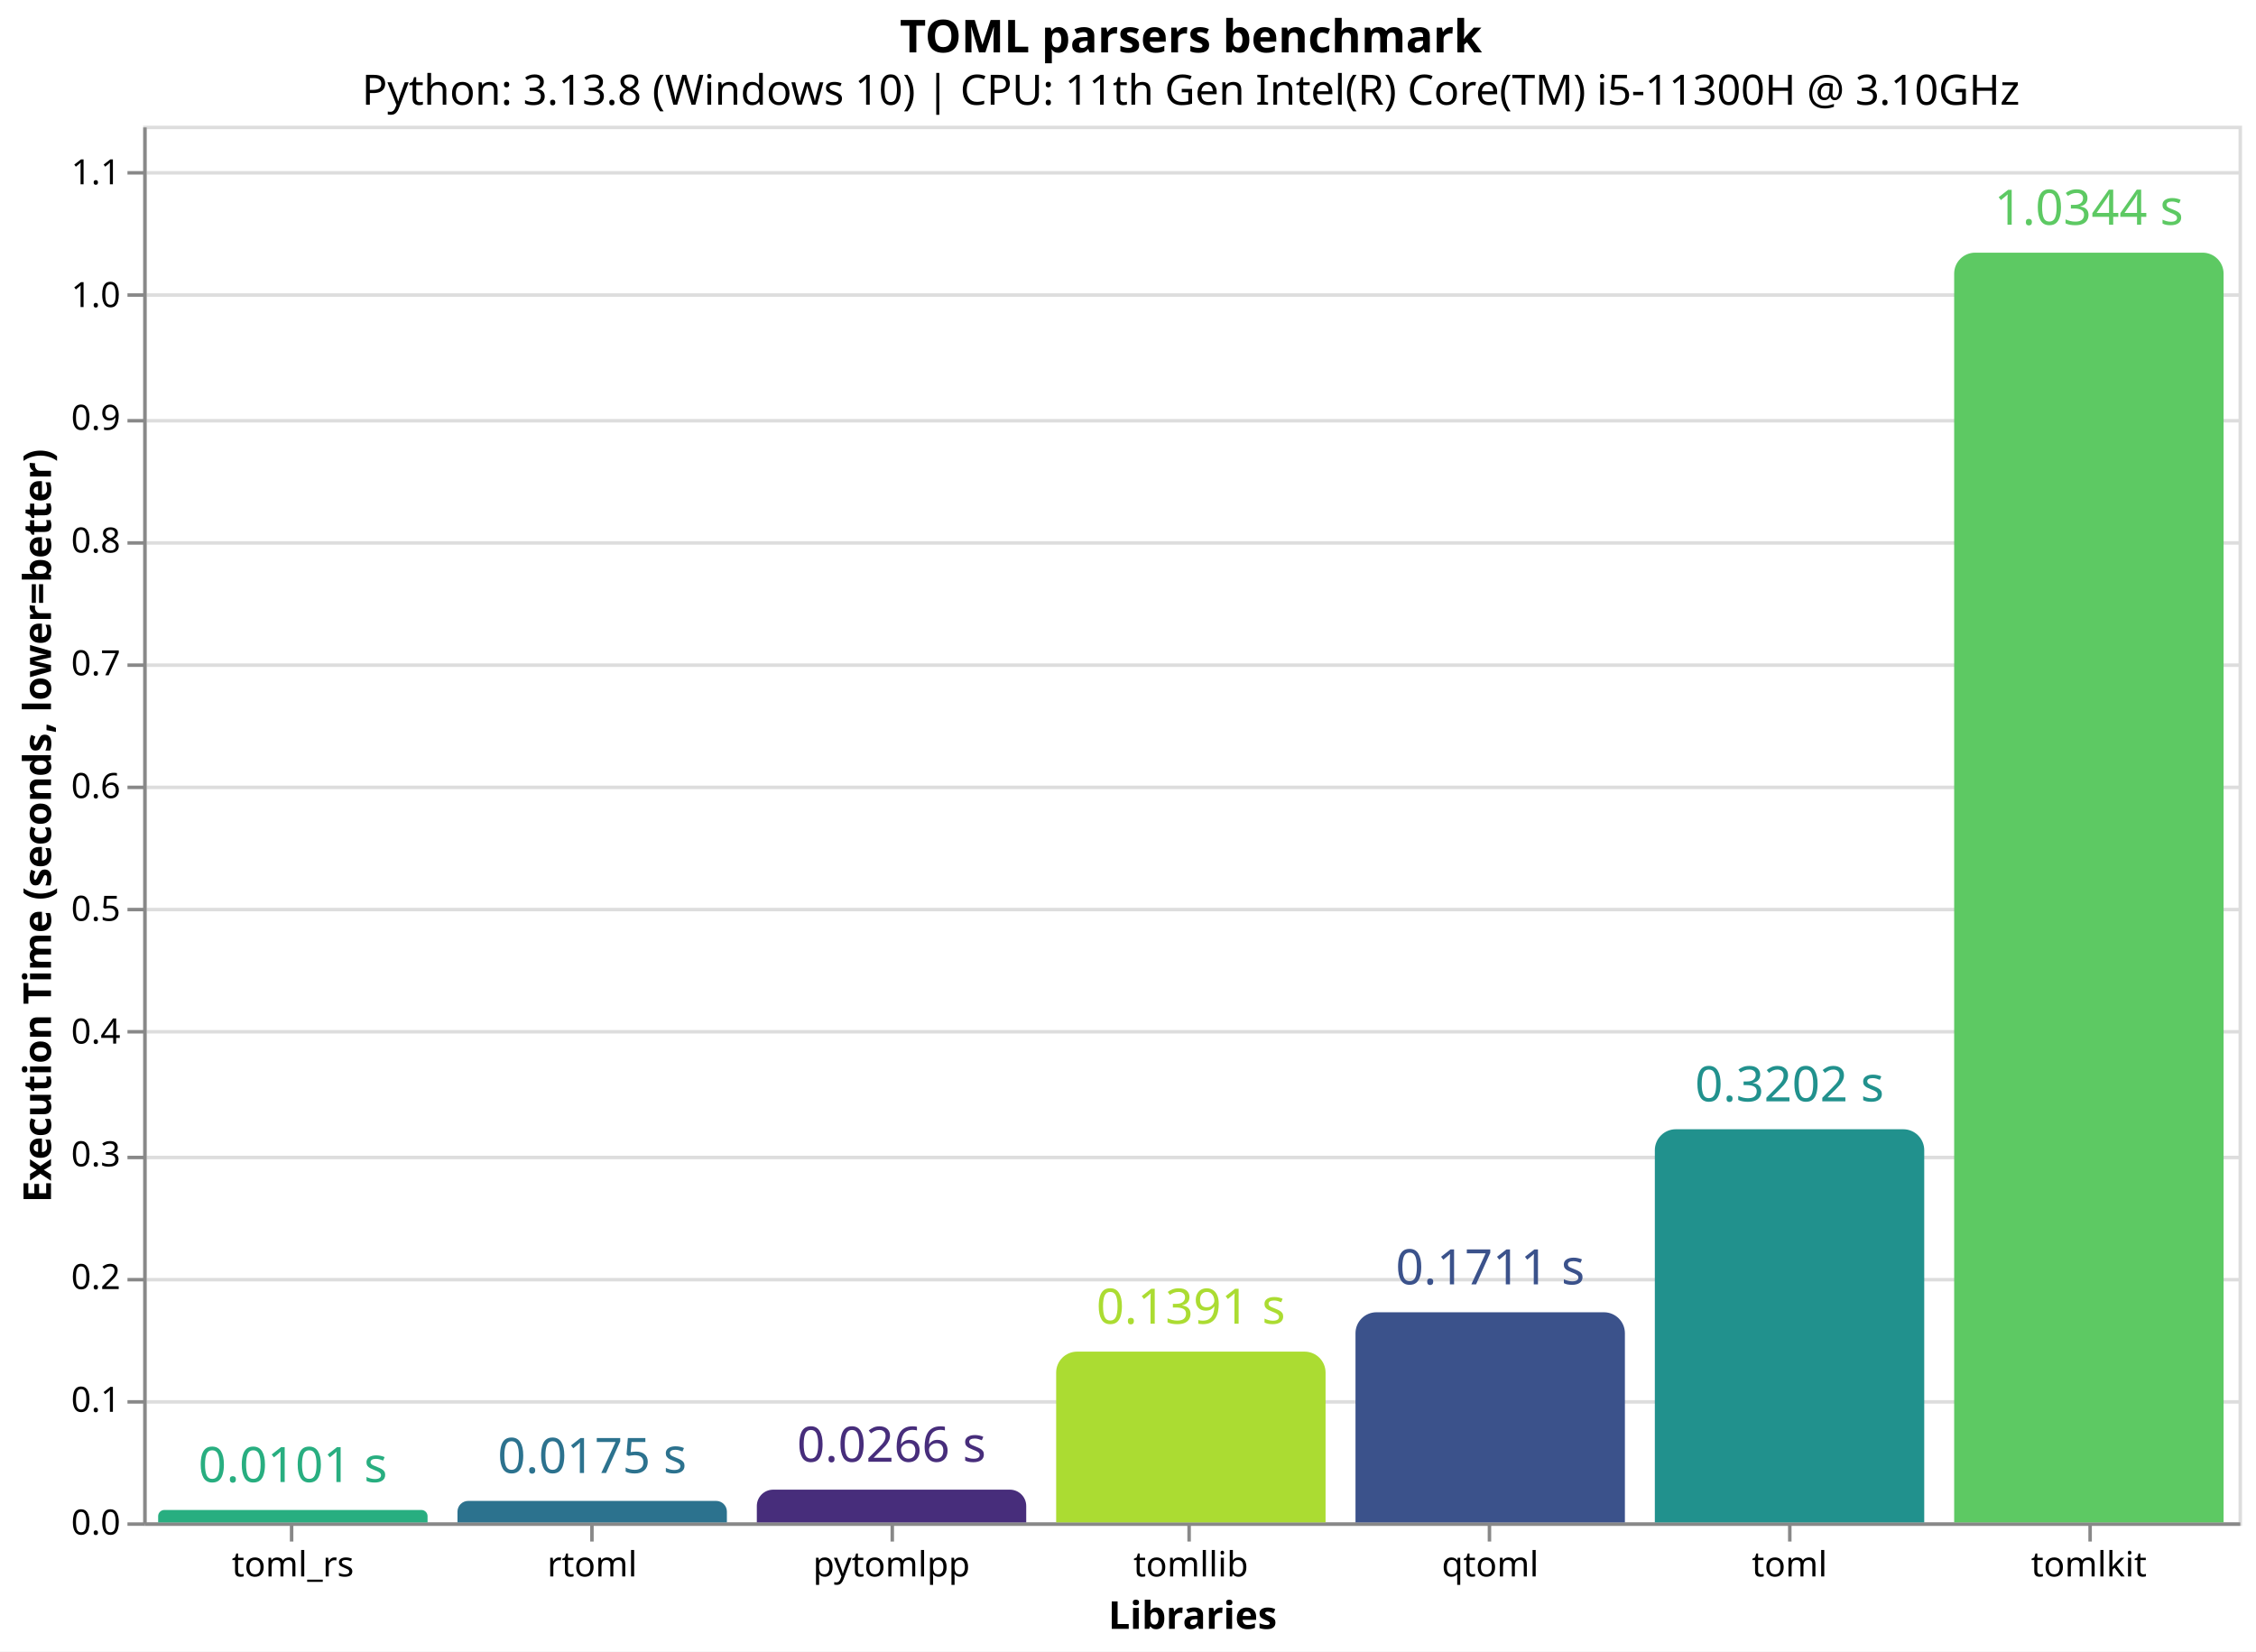
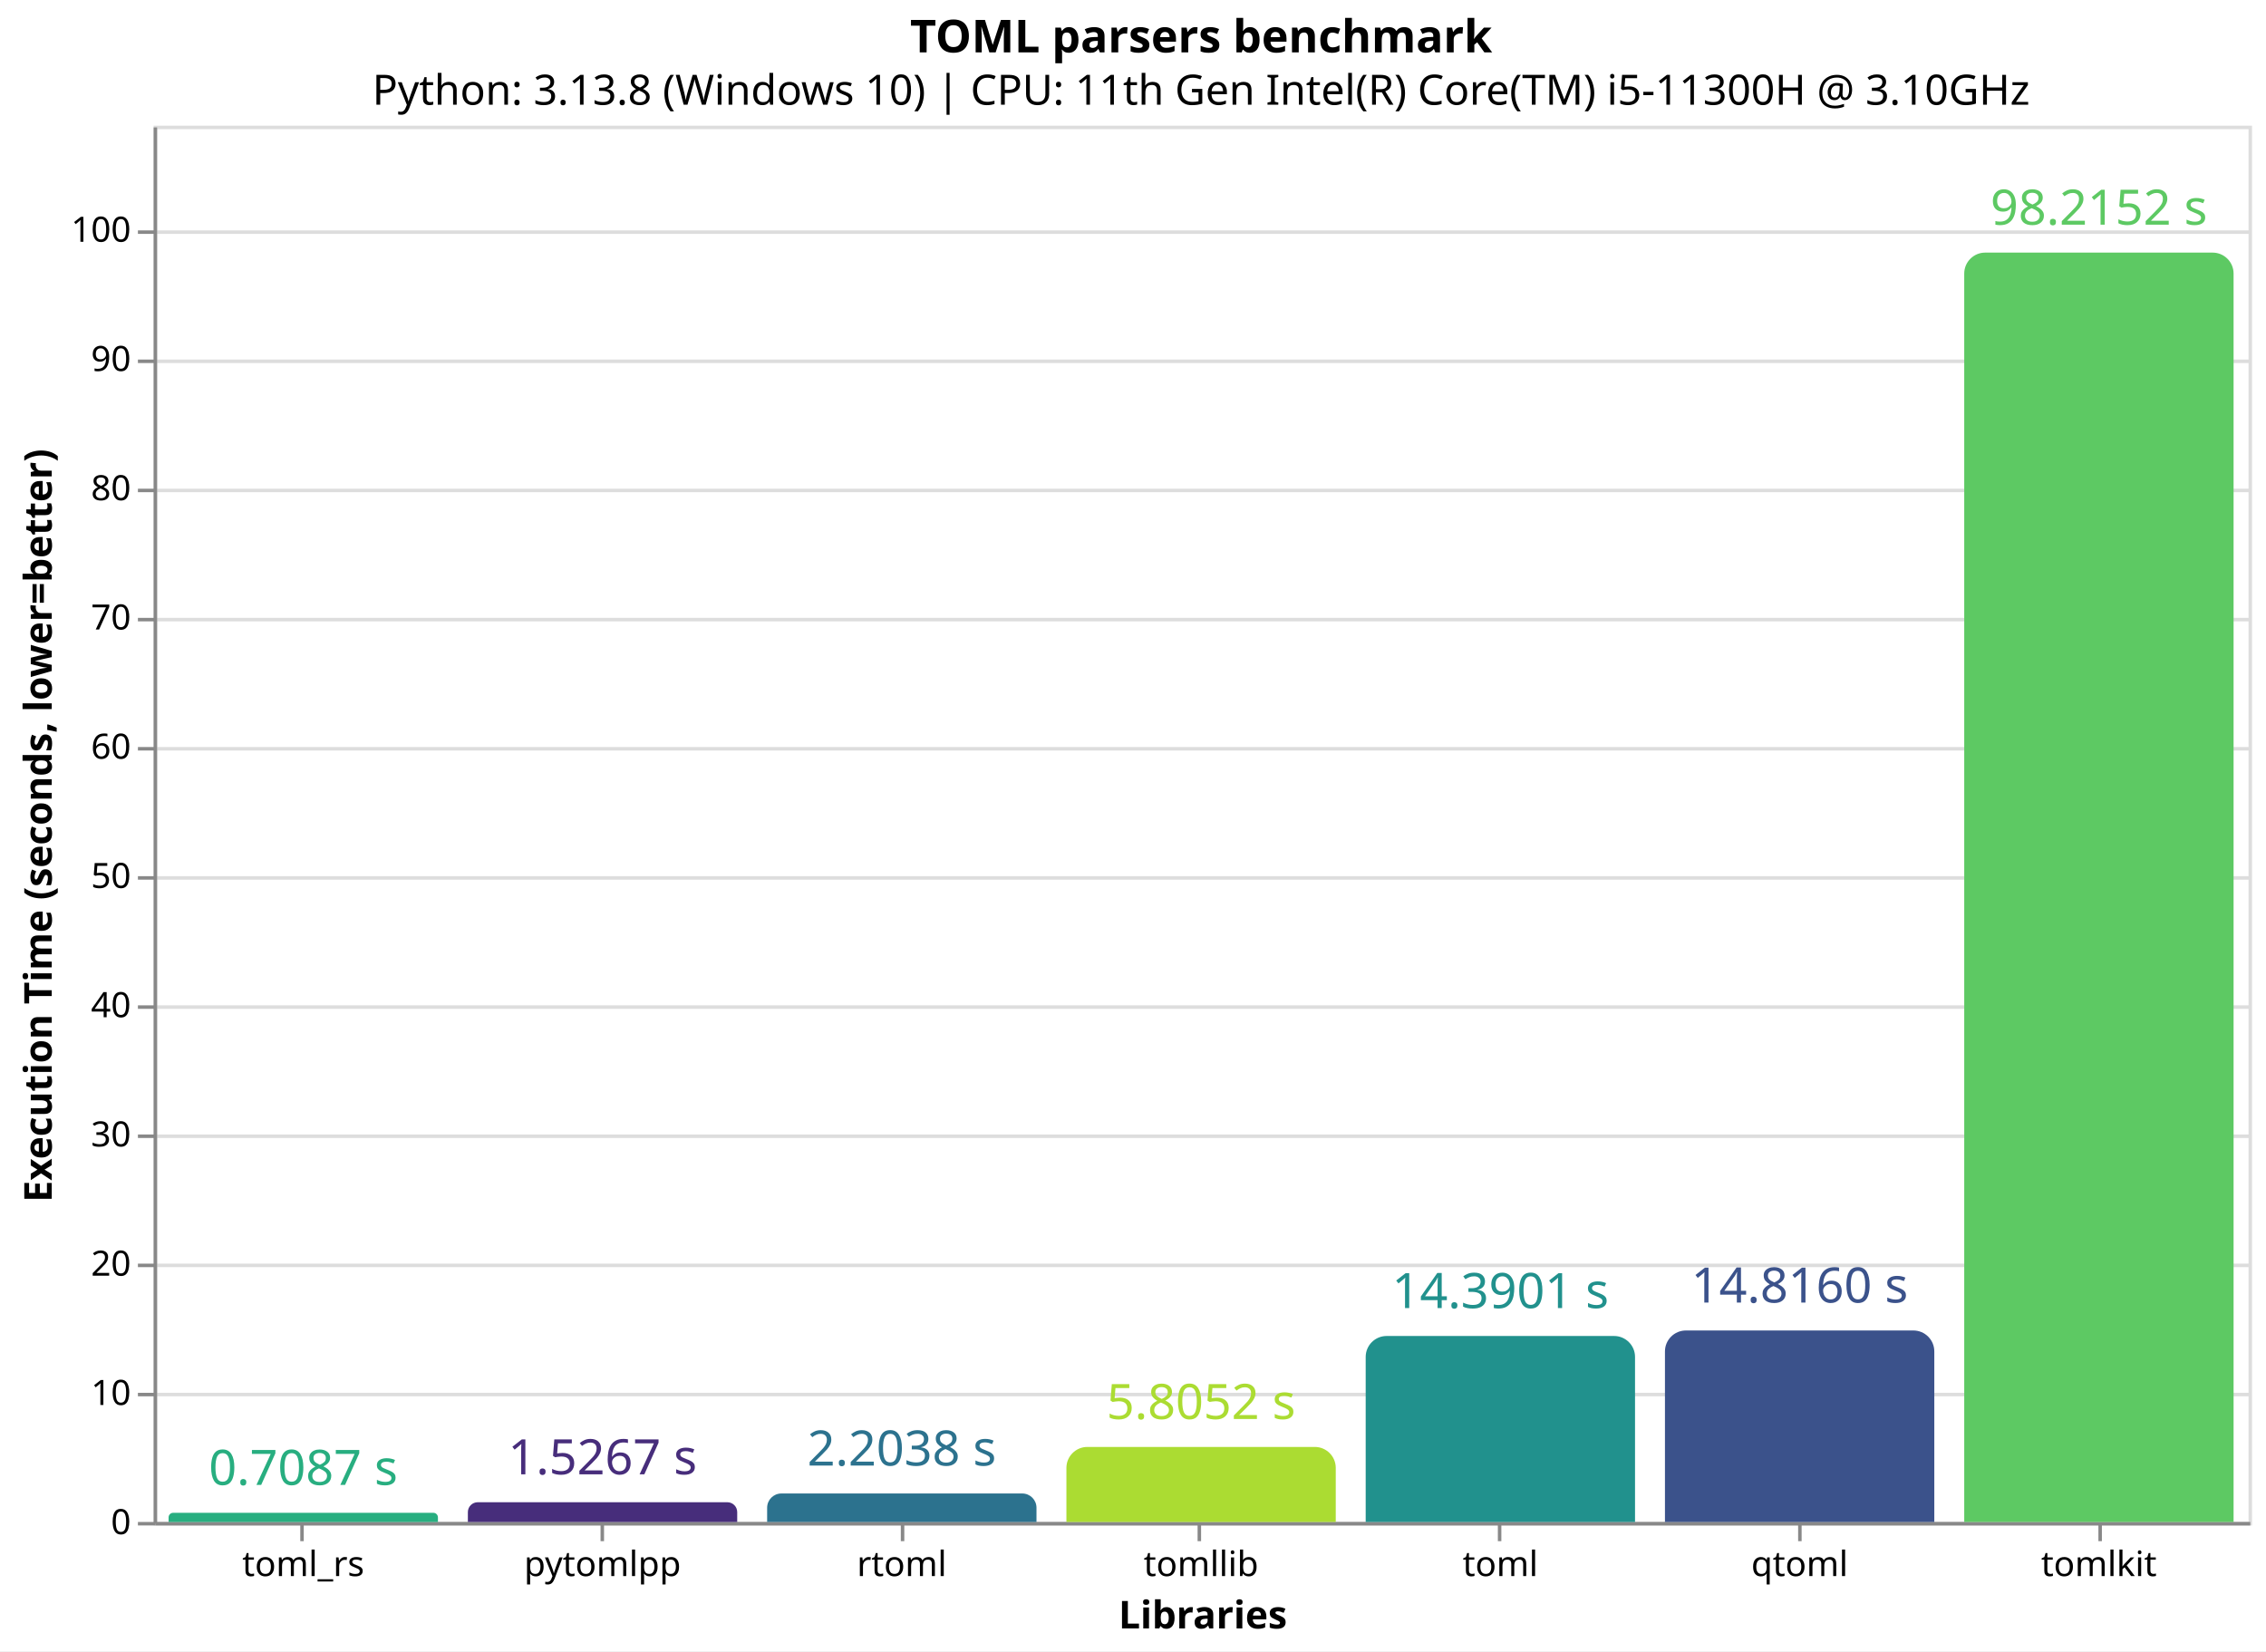
- <svg xmlns="http://www.w3.org/2000/svg" version="1.1" class="marks" width="646" height="473" viewBox="0 0 646 473">
-   <rect width="646" height="473" fill="white" />
-   <g fill="none" stroke-miterlimit="10" transform="translate(41,36)">
+ <svg xmlns="http://www.w3.org/2000/svg" version="1.1" class="marks" width="649" height="473" viewBox="0 0 649 473">
+   <rect width="649" height="473" fill="white" />
+   <g fill="none" stroke-miterlimit="10" transform="translate(44,36)">
    <g class="mark-group role-frame root" role="graphics-object" aria-roledescription="group mark container">
      <g transform="translate(0,0)">
        <path class="background" aria-hidden="true" d="M0.5,0.5h600v400h-600Z" stroke="#ddd" />
        <g>
          <g class="mark-group role-axis" aria-hidden="true">
            <g transform="translate(0.5,0.5)">
              <path class="background" aria-hidden="true" d="M0,0h0v0h0Z" pointer-events="none" />
              <g>
                <g class="mark-rule role-axis-grid" pointer-events="none">
                  <line transform="translate(0,400)" x2="600" y2="0" stroke="#ddd" stroke-width="1" opacity="1" />
-                   <line transform="translate(0,365)" x2="600" y2="0" stroke="#ddd" stroke-width="1" opacity="1" />
-                   <line transform="translate(0,330)" x2="600" y2="0" stroke="#ddd" stroke-width="1" opacity="1" />
-                   <line transform="translate(0,295)" x2="600" y2="0" stroke="#ddd" stroke-width="1" opacity="1" />
-                   <line transform="translate(0,259)" x2="600" y2="0" stroke="#ddd" stroke-width="1" opacity="1" />
-                   <line transform="translate(0,224)" x2="600" y2="0" stroke="#ddd" stroke-width="1" opacity="1" />
-                   <line transform="translate(0,189)" x2="600" y2="0" stroke="#ddd" stroke-width="1" opacity="1" />
-                   <line transform="translate(0,154)" x2="600" y2="0" stroke="#ddd" stroke-width="1" opacity="1" />
-                   <line transform="translate(0,119)" x2="600" y2="0" stroke="#ddd" stroke-width="1" opacity="1" />
-                   <line transform="translate(0,84)" x2="600" y2="0" stroke="#ddd" stroke-width="1" opacity="1" />
-                   <line transform="translate(0,48)" x2="600" y2="0" stroke="#ddd" stroke-width="1" opacity="1" />
-                   <line transform="translate(0,13)" x2="600" y2="0" stroke="#ddd" stroke-width="1" opacity="1" />
-                 </g>
-               </g>
-               <path class="foreground" aria-hidden="true" d="" pointer-events="none" display="none" />
-             </g>
-           </g>
-           <g class="mark-group role-axis" role="graphics-symbol" aria-roledescription="axis" aria-label="X-axis titled 'Libraries' for a discrete scale with 7 values: toml_rs, rtoml, pytomlpp, tomllib, qtoml, toml, tomlkit">
+                   <line transform="translate(0,363)" x2="600" y2="0" stroke="#ddd" stroke-width="1" opacity="1" />
+                   <line transform="translate(0,326)" x2="600" y2="0" stroke="#ddd" stroke-width="1" opacity="1" />
+                   <line transform="translate(0,289)" x2="600" y2="0" stroke="#ddd" stroke-width="1" opacity="1" />
+                   <line transform="translate(0,252)" x2="600" y2="0" stroke="#ddd" stroke-width="1" opacity="1" />
+                   <line transform="translate(0,215)" x2="600" y2="0" stroke="#ddd" stroke-width="1" opacity="1" />
+                   <line transform="translate(0,178)" x2="600" y2="0" stroke="#ddd" stroke-width="1" opacity="1" />
+                   <line transform="translate(0,141)" x2="600" y2="0" stroke="#ddd" stroke-width="1" opacity="1" />
+                   <line transform="translate(0,104)" x2="600" y2="0" stroke="#ddd" stroke-width="1" opacity="1" />
+                   <line transform="translate(0,67)" x2="600" y2="0" stroke="#ddd" stroke-width="1" opacity="1" />
+                   <line transform="translate(0,30)" x2="600" y2="0" stroke="#ddd" stroke-width="1" opacity="1" />
+                 </g>
+               </g>
+               <path class="foreground" aria-hidden="true" d="" pointer-events="none" display="none" />
+             </g>
+           </g>
+           <g class="mark-group role-axis" role="graphics-symbol" aria-roledescription="axis" aria-label="X-axis titled 'Libraries' for a discrete scale with 7 values: toml_rs, pytomlpp, rtoml, tomllib, toml, qtoml, tomlkit">
            <g transform="translate(0.5,400.5)">
              <path class="background" aria-hidden="true" d="M0,0h0v0h0Z" pointer-events="none" />
              <g>
                <g class="mark-rule role-axis-tick" pointer-events="none">
                  <line transform="translate(42,0)" x2="0" y2="5" stroke="#888" stroke-width="1" opacity="1" />
                  <line transform="translate(128,0)" x2="0" y2="5" stroke="#888" stroke-width="1" opacity="1" />
                  <line transform="translate(214,0)" x2="0" y2="5" stroke="#888" stroke-width="1" opacity="1" />
                  <line transform="translate(299,0)" x2="0" y2="5" stroke="#888" stroke-width="1" opacity="1" />
                  <line transform="translate(385,0)" x2="0" y2="5" stroke="#888" stroke-width="1" opacity="1" />
                  <line transform="translate(471,0)" x2="0" y2="5" stroke="#888" stroke-width="1" opacity="1" />
                  <line transform="translate(557,0)" x2="0" y2="5" stroke="#888" stroke-width="1" opacity="1" />
                </g>
                <g class="mark-text role-axis-label" pointer-events="none">
                  <text text-anchor="middle" transform="translate(42.35714,15)" font-family="sans-serif" font-size="10px" fill="#000" opacity="1">toml_rs</text>
-                   <text text-anchor="middle" transform="translate(128.0714,15)" font-family="sans-serif" font-size="10px" fill="#000" opacity="1">rtoml</text>
-                   <text text-anchor="middle" transform="translate(213.7857,15)" font-family="sans-serif" font-size="10px" fill="#000" opacity="1">pytomlpp</text>
+                   <text text-anchor="middle" transform="translate(128.0714,15)" font-family="sans-serif" font-size="10px" fill="#000" opacity="1">pytomlpp</text>
+                   <text text-anchor="middle" transform="translate(213.7857,15)" font-family="sans-serif" font-size="10px" fill="#000" opacity="1">rtoml</text>
                  <text text-anchor="middle" transform="translate(299.5,15)" font-family="sans-serif" font-size="10px" fill="#000" opacity="1">tomllib</text>
-                   <text text-anchor="middle" transform="translate(385.2143,15)" font-family="sans-serif" font-size="10px" fill="#000" opacity="1">qtoml</text>
-                   <text text-anchor="middle" transform="translate(470.9286,15)" font-family="sans-serif" font-size="10px" fill="#000" opacity="1">toml</text>
+                   <text text-anchor="middle" transform="translate(385.2143,15)" font-family="sans-serif" font-size="10px" fill="#000" opacity="1">toml</text>
+                   <text text-anchor="middle" transform="translate(470.9286,15)" font-family="sans-serif" font-size="10px" fill="#000" opacity="1">qtoml</text>
                  <text text-anchor="middle" transform="translate(556.6429,15)" font-family="sans-serif" font-size="10px" fill="#000" opacity="1">tomlkit</text>
                </g>
                <g class="mark-rule role-axis-domain" pointer-events="none">
                  <line transform="translate(0,0)" x2="600" y2="0" stroke="#888" stroke-width="1" opacity="1" />
                </g>
                <g class="mark-text role-axis-title" pointer-events="none">
                  <text text-anchor="middle" transform="translate(300,30)" font-family="sans-serif" font-size="11px" font-weight="bold" fill="#000" opacity="1">Libraries</text>
                </g>
              </g>
              <path class="foreground" aria-hidden="true" d="" pointer-events="none" display="none" />
            </g>
          </g>
-           <g class="mark-group role-axis" role="graphics-symbol" aria-roledescription="axis" aria-label="Y-axis titled 'Execution Time (seconds, lower=better)' for a linear scale with values from 0.0 to 1.1">
+           <g class="mark-group role-axis" role="graphics-symbol" aria-roledescription="axis" aria-label="Y-axis titled 'Execution Time (seconds, lower=better)' for a linear scale with values from 0 to 108">
            <g transform="translate(0.5,0.5)">
              <path class="background" aria-hidden="true" d="M0,0h0v0h0Z" pointer-events="none" />
              <g>
                <g class="mark-rule role-axis-tick" pointer-events="none">
                  <line transform="translate(0,400)" x2="-5" y2="0" stroke="#888" stroke-width="1" opacity="1" />
-                   <line transform="translate(0,365)" x2="-5" y2="0" stroke="#888" stroke-width="1" opacity="1" />
-                   <line transform="translate(0,330)" x2="-5" y2="0" stroke="#888" stroke-width="1" opacity="1" />
-                   <line transform="translate(0,295)" x2="-5" y2="0" stroke="#888" stroke-width="1" opacity="1" />
-                   <line transform="translate(0,259)" x2="-5" y2="0" stroke="#888" stroke-width="1" opacity="1" />
-                   <line transform="translate(0,224)" x2="-5" y2="0" stroke="#888" stroke-width="1" opacity="1" />
-                   <line transform="translate(0,189)" x2="-5" y2="0" stroke="#888" stroke-width="1" opacity="1" />
-                   <line transform="translate(0,154)" x2="-5" y2="0" stroke="#888" stroke-width="1" opacity="1" />
-                   <line transform="translate(0,119)" x2="-5" y2="0" stroke="#888" stroke-width="1" opacity="1" />
-                   <line transform="translate(0,84)" x2="-5" y2="0" stroke="#888" stroke-width="1" opacity="1" />
-                   <line transform="translate(0,48)" x2="-5" y2="0" stroke="#888" stroke-width="1" opacity="1" />
-                   <line transform="translate(0,13)" x2="-5" y2="0" stroke="#888" stroke-width="1" opacity="1" />
+                   <line transform="translate(0,363)" x2="-5" y2="0" stroke="#888" stroke-width="1" opacity="1" />
+                   <line transform="translate(0,326)" x2="-5" y2="0" stroke="#888" stroke-width="1" opacity="1" />
+                   <line transform="translate(0,289)" x2="-5" y2="0" stroke="#888" stroke-width="1" opacity="1" />
+                   <line transform="translate(0,252)" x2="-5" y2="0" stroke="#888" stroke-width="1" opacity="1" />
+                   <line transform="translate(0,215)" x2="-5" y2="0" stroke="#888" stroke-width="1" opacity="1" />
+                   <line transform="translate(0,178)" x2="-5" y2="0" stroke="#888" stroke-width="1" opacity="1" />
+                   <line transform="translate(0,141)" x2="-5" y2="0" stroke="#888" stroke-width="1" opacity="1" />
+                   <line transform="translate(0,104)" x2="-5" y2="0" stroke="#888" stroke-width="1" opacity="1" />
+                   <line transform="translate(0,67)" x2="-5" y2="0" stroke="#888" stroke-width="1" opacity="1" />
+                   <line transform="translate(0,30)" x2="-5" y2="0" stroke="#888" stroke-width="1" opacity="1" />
                </g>
                <g class="mark-text role-axis-label" pointer-events="none">
-                   <text text-anchor="end" transform="translate(-7,403)" font-family="sans-serif" font-size="10px" fill="#000" opacity="1">0.0</text>
-                   <text text-anchor="end" transform="translate(-7,367.8443)" font-family="sans-serif" font-size="10px" fill="#000" opacity="1">0.1</text>
-                   <text text-anchor="end" transform="translate(-7,332.6886)" font-family="sans-serif" font-size="10px" fill="#000" opacity="1">0.2</text>
-                   <text text-anchor="end" transform="translate(-7,297.5329)" font-family="sans-serif" font-size="10px" fill="#000" opacity="1">0.3</text>
-                   <text text-anchor="end" transform="translate(-7,262.3772)" font-family="sans-serif" font-size="10px" fill="#000" opacity="1">0.4</text>
-                   <text text-anchor="end" transform="translate(-7,227.2215)" font-family="sans-serif" font-size="10px" fill="#000" opacity="1">0.5</text>
-                   <text text-anchor="end" transform="translate(-7,192.0658)" font-family="sans-serif" font-size="10px" fill="#000" opacity="1">0.6</text>
-                   <text text-anchor="end" transform="translate(-7,156.9101)" font-family="sans-serif" font-size="10px" fill="#000" opacity="1">0.7</text>
-                   <text text-anchor="end" transform="translate(-7,121.7544)" font-family="sans-serif" font-size="10px" fill="#000" opacity="1">0.8</text>
-                   <text text-anchor="end" transform="translate(-7,86.59873)" font-family="sans-serif" font-size="10px" fill="#000" opacity="1">0.9</text>
-                   <text text-anchor="end" transform="translate(-7,51.44303)" font-family="sans-serif" font-size="10px" fill="#000" opacity="1">1.0</text>
-                   <text text-anchor="end" transform="translate(-7,16.28733)" font-family="sans-serif" font-size="10px" fill="#000" opacity="1">1.1</text>
+                   <text text-anchor="end" transform="translate(-7,403)" font-family="sans-serif" font-size="10px" fill="#000" opacity="1">0</text>
+                   <text text-anchor="end" transform="translate(-7,365.9755)" font-family="sans-serif" font-size="10px" fill="#000" opacity="1">10</text>
+                   <text text-anchor="end" transform="translate(-7,328.9511)" font-family="sans-serif" font-size="10px" fill="#000" opacity="1">20</text>
+                   <text text-anchor="end" transform="translate(-7,291.9266)" font-family="sans-serif" font-size="10px" fill="#000" opacity="1">30</text>
+                   <text text-anchor="end" transform="translate(-7,254.9022)" font-family="sans-serif" font-size="10px" fill="#000" opacity="1">40</text>
+                   <text text-anchor="end" transform="translate(-7,217.8777)" font-family="sans-serif" font-size="10px" fill="#000" opacity="1">50</text>
+                   <text text-anchor="end" transform="translate(-7,180.8532)" font-family="sans-serif" font-size="10px" fill="#000" opacity="1">60</text>
+                   <text text-anchor="end" transform="translate(-7,143.8288)" font-family="sans-serif" font-size="10px" fill="#000" opacity="1">70</text>
+                   <text text-anchor="end" transform="translate(-7,106.8043)" font-family="sans-serif" font-size="10px" fill="#000" opacity="1">80</text>
+                   <text text-anchor="end" transform="translate(-7,69.77985)" font-family="sans-serif" font-size="10px" fill="#000" opacity="1">90</text>
+                   <text text-anchor="end" transform="translate(-7,32.75539)" font-family="sans-serif" font-size="10px" fill="#000" opacity="1">100</text>
                </g>
                <g class="mark-rule role-axis-domain" pointer-events="none">
                  <line transform="translate(0,400)" x2="0" y2="-400" stroke="#888" stroke-width="1" opacity="1" />
                </g>
                <g class="mark-text role-axis-title" pointer-events="none">
-                   <text text-anchor="middle" transform="translate(-24.90137,200) rotate(-90) translate(0,-2)" font-family="sans-serif" font-size="11px" font-weight="bold" fill="#000" opacity="1">Execution Time (seconds, lower=better)</text>
+                   <text text-anchor="middle" transform="translate(-27.68457,200) rotate(-90) translate(0,-2)" font-family="sans-serif" font-size="11px" font-weight="bold" fill="#000" opacity="1">Execution Time (seconds, lower=better)</text>
                </g>
              </g>
              <path class="foreground" aria-hidden="true" d="" pointer-events="none" display="none" />
            </g>
          </g>
          <g class="mark-group role-scope" role="graphics-object" aria-roledescription="group mark container">
-             <g transform="translate(4.285714,396.4553)">
-               <path class="background" aria-hidden="true" d="M1.772,0L75.371,0C76.349,0,77.143,0.794,77.143,1.772L77.143,3.545C77.143,3.545,77.143,3.545,77.143,3.545L0,3.545C0,3.545,0,3.545,0,3.545L0,1.772C0,0.794,0.794,0,1.772,0Z" />
+             <g transform="translate(4.285714,397.3761)">
+               <path class="background" aria-hidden="true" d="M1.312,0L75.831,0C76.555,0,77.143,0.588,77.143,1.312L77.143,2.624C77.143,2.624,77.143,2.624,77.143,2.624L0,2.624C0,2.624,0,2.624,0,2.624L0,1.312C0,0.588,0.588,0,1.312,0Z" />
              <g clip-path="url(#clip1)">
                <g class="mark-group role-scope" role="graphics-object" aria-roledescription="group mark container">
-                   <g transform="translate(0,-396.4553)">
-                     <path class="background" aria-hidden="true" d="M0,0h77.143v0h-77.143Z" />
-                     <g>
-                       <g class="mark-rect role-mark layer_0_marks" role="graphics-object" aria-roledescription="rect mark container">
-                         <path aria-label="Libraries: toml_rs; Execution Time (seconds, lower=better): 0.0100829000003; parser: toml_rs; Execution Time (s): 0.0101" role="graphics-symbol" aria-roledescription="bar" d="M0,396.455h77.143v3.545h-77.143Z" fill="rgb(40, 174, 128)" />
-                       </g>
-                     </g>
-                     <path class="foreground" aria-hidden="true" d="" display="none" />
-                   </g>
-                 </g>
-               </g>
-               <path class="foreground" aria-hidden="true" d="" display="none" />
-             </g>
-             <g transform="translate(90,393.8589)">
-               <path class="background" aria-hidden="true" d="M3.071,0L74.072,0C75.767,0,77.143,1.376,77.143,3.071L77.143,6.141C77.143,6.141,77.143,6.141,77.143,6.141L0,6.141C0,6.141,0,6.141,0,6.141L0,3.071C0,1.376,1.376,0,3.071,0Z" />
+                   <g transform="translate(0,-397.3761)">
+                     <path class="background" aria-hidden="true" d="M0,0h77.143v0h-77.143Z" />
+                     <g>
+                       <g class="mark-rect role-mark layer_0_marks" role="graphics-object" aria-roledescription="rect mark container">
+                         <path aria-label="Libraries: toml_rs; Execution Time (seconds, lower=better): 0.7086915; parser: toml_rs; Execution Time (s): 0.7087" role="graphics-symbol" aria-roledescription="bar" d="M0,397.376h77.143v2.624h-77.143Z" fill="rgb(40, 174, 128)" />
+                       </g>
+                     </g>
+                     <path class="foreground" aria-hidden="true" d="" display="none" />
+                   </g>
+                 </g>
+               </g>
+               <path class="foreground" aria-hidden="true" d="" display="none" />
+             </g>
+             <g transform="translate(90,394.3473)">
+               <path class="background" aria-hidden="true" d="M2.826,0L74.317,0C75.876,0,77.143,1.266,77.143,2.826L77.143,5.653C77.143,5.653,77.143,5.653,77.143,5.653L0,5.653C0,5.653,0,5.653,0,5.653L0,2.826C0,1.266,1.266,0,2.826,0Z" />
              <g clip-path="url(#clip2)">
                <g class="mark-group role-scope" role="graphics-object" aria-roledescription="group mark container">
-                   <g transform="translate(0,-393.8589)">
-                     <path class="background" aria-hidden="true" d="M0,0h77.143v0h-77.143Z" />
-                     <g>
-                       <g class="mark-rect role-mark layer_0_marks" role="graphics-object" aria-roledescription="rect mark container">
-                         <path aria-label="Libraries: rtoml; Execution Time (seconds, lower=better): 0.0174682000015; parser: rtoml; Execution Time (s): 0.0175" role="graphics-symbol" aria-roledescription="bar" d="M0,393.859h77.143v6.141h-77.143Z" fill="rgb(44, 114, 142)" />
-                       </g>
-                     </g>
-                     <path class="foreground" aria-hidden="true" d="" display="none" />
-                   </g>
-                 </g>
-               </g>
-               <path class="foreground" aria-hidden="true" d="" display="none" />
-             </g>
-             <g transform="translate(175.7143,390.6377)">
-               <path class="background" aria-hidden="true" d="M4.681,0L72.462,0C75.045,0,77.143,2.098,77.143,4.681L77.143,9.362C77.143,9.362,77.143,9.362,77.143,9.362L0,9.362C0,9.362,0,9.362,0,9.362L0,4.681C0,2.098,2.098,0,4.681,0Z" />
+                   <g transform="translate(0,-394.3473)">
+                     <path class="background" aria-hidden="true" d="M0,0h77.143v0h-77.143Z" />
+                     <g>
+                       <g class="mark-rect role-mark layer_0_marks" role="graphics-object" aria-roledescription="rect mark container">
+                         <path aria-label="Libraries: pytomlpp; Execution Time (seconds, lower=better): 1.5267339; parser: pytomlpp; Execution Time (s): 1.5267" role="graphics-symbol" aria-roledescription="bar" d="M0,394.347h77.143v5.653h-77.143Z" fill="rgb(71, 45, 123)" />
+                       </g>
+                     </g>
+                     <path class="foreground" aria-hidden="true" d="" display="none" />
+                   </g>
+                 </g>
+               </g>
+               <path class="foreground" aria-hidden="true" d="" display="none" />
+             </g>
+             <g transform="translate(175.7143,391.8405)">
+               <path class="background" aria-hidden="true" d="M4.08,0L73.063,0C75.315,0,77.143,1.828,77.143,4.08L77.143,8.16C77.143,8.16,77.143,8.16,77.143,8.16L0,8.16C0,8.16,0,8.16,0,8.16L0,4.08C0,1.828,1.828,0,4.08,0Z" />
              <g clip-path="url(#clip3)">
                <g class="mark-group role-scope" role="graphics-object" aria-roledescription="group mark container">
-                   <g transform="translate(0,-390.6377)">
-                     <path class="background" aria-hidden="true" d="M0,0h77.143v0h-77.143Z" />
-                     <g>
-                       <g class="mark-rect role-mark layer_0_marks" role="graphics-object" aria-roledescription="rect mark container">
-                         <path aria-label="Libraries: pytomlpp; Execution Time (seconds, lower=better): 0.0266310000006; parser: pytomlpp; Execution Time (s): 0.0266" role="graphics-symbol" aria-roledescription="bar" d="M0,390.638h77.143v9.362h-77.143Z" fill="rgb(71, 45, 123)" />
-                       </g>
-                     </g>
-                     <path class="foreground" aria-hidden="true" d="" display="none" />
-                   </g>
-                 </g>
-               </g>
-               <path class="foreground" aria-hidden="true" d="" display="none" />
-             </g>
-             <g transform="translate(261.4286,351.1055)">
-               <path class="background" aria-hidden="true" d="M6,0L71.143,0C74.454,0,77.143,2.689,77.143,6L77.143,48.895C77.143,48.895,77.143,48.895,77.143,48.895L0,48.895C0,48.895,0,48.895,0,48.895L0,6C0,2.689,2.689,0,6,0Z" />
+                   <g transform="translate(0,-391.8405)">
+                     <path class="background" aria-hidden="true" d="M0,0h77.143v0h-77.143Z" />
+                     <g>
+                       <g class="mark-rect role-mark layer_0_marks" role="graphics-object" aria-roledescription="rect mark container">
+                         <path aria-label="Libraries: rtoml; Execution Time (seconds, lower=better): 2.2038213; parser: rtoml; Execution Time (s): 2.2038" role="graphics-symbol" aria-roledescription="bar" d="M0,391.84h77.143v8.16h-77.143Z" fill="rgb(44, 114, 142)" />
+                       </g>
+                     </g>
+                     <path class="foreground" aria-hidden="true" d="" display="none" />
+                   </g>
+                 </g>
+               </g>
+               <path class="foreground" aria-hidden="true" d="" display="none" />
+             </g>
+             <g transform="translate(261.4286,378.5064)">
+               <path class="background" aria-hidden="true" d="M6,0L71.143,0C74.454,0,77.143,2.689,77.143,6L77.143,21.494C77.143,21.494,77.143,21.494,77.143,21.494L0,21.494C0,21.494,0,21.494,0,21.494L0,6C0,2.689,2.689,0,6,0Z" />
              <g clip-path="url(#clip4)">
                <g class="mark-group role-scope" role="graphics-object" aria-roledescription="group mark container">
-                   <g transform="translate(0,-351.1055)">
-                     <path class="background" aria-hidden="true" d="M0,0h77.143v0h-77.143Z" />
-                     <g>
-                       <g class="mark-rect role-mark layer_0_marks" role="graphics-object" aria-roledescription="rect mark container">
-                         <path aria-label="Libraries: tomllib; Execution Time (seconds, lower=better): 0.1390799; parser: tomllib; Execution Time (s): 0.1391" role="graphics-symbol" aria-roledescription="bar" d="M0,351.105h77.143v48.895h-77.143Z" fill="rgb(171, 220, 50)" />
-                       </g>
-                     </g>
-                     <path class="foreground" aria-hidden="true" d="" display="none" />
-                   </g>
-                 </g>
-               </g>
-               <path class="foreground" aria-hidden="true" d="" display="none" />
-             </g>
-             <g transform="translate(347.1429,339.8328)">
-               <path class="background" aria-hidden="true" d="M6,0L71.143,0C74.454,0,77.143,2.689,77.143,6L77.143,60.167C77.143,60.167,77.143,60.167,77.143,60.167L0,60.167C0,60.167,0,60.167,0,60.167L0,6C0,2.689,2.689,0,6,0Z" />
+                   <g transform="translate(0,-378.5064)">
+                     <path class="background" aria-hidden="true" d="M0,0h77.143v0h-77.143Z" />
+                     <g>
+                       <g class="mark-rect role-mark layer_0_marks" role="graphics-object" aria-roledescription="rect mark container">
+                         <path aria-label="Libraries: tomllib; Execution Time (seconds, lower=better): 5.8052453; parser: tomllib; Execution Time (s): 5.8052" role="graphics-symbol" aria-roledescription="bar" d="M0,378.506h77.143v21.494h-77.143Z" fill="rgb(171, 220, 50)" />
+                       </g>
+                     </g>
+                     <path class="foreground" aria-hidden="true" d="" display="none" />
+                   </g>
+                 </g>
+               </g>
+               <path class="foreground" aria-hidden="true" d="" display="none" />
+             </g>
+             <g transform="translate(347.1429,346.7216)">
+               <path class="background" aria-hidden="true" d="M6,0L71.143,0C74.454,0,77.143,2.689,77.143,6L77.143,53.278C77.143,53.278,77.143,53.278,77.143,53.278L0,53.278C0,53.278,0,53.278,0,53.278L0,6C0,2.689,2.689,0,6,0Z" />
              <g clip-path="url(#clip5)">
                <g class="mark-group role-scope" role="graphics-object" aria-roledescription="group mark container">
-                   <g transform="translate(0,-339.8328)">
-                     <path class="background" aria-hidden="true" d="M0,0h77.143v0h-77.143Z" />
-                     <g>
-                       <g class="mark-rect role-mark layer_0_marks" role="graphics-object" aria-roledescription="rect mark container">
-                         <path aria-label="Libraries: qtoml; Execution Time (seconds, lower=better): 0.171144899999; parser: qtoml; Execution Time (s): 0.1711" role="graphics-symbol" aria-roledescription="bar" d="M0,339.833h77.143v60.167h-77.143Z" fill="rgb(59, 82, 139)" />
-                       </g>
-                     </g>
-                     <path class="foreground" aria-hidden="true" d="" display="none" />
-                   </g>
-                 </g>
-               </g>
-               <path class="foreground" aria-hidden="true" d="" display="none" />
-             </g>
-             <g transform="translate(432.8571,287.4155)">
-               <path class="background" aria-hidden="true" d="M6,0L71.143,0C74.454,0,77.143,2.689,77.143,6L77.143,112.584C77.143,112.584,77.143,112.584,77.143,112.584L0,112.584C0,112.584,0,112.584,0,112.584L0,6C0,2.689,2.689,0,6,0Z" />
+                   <g transform="translate(0,-346.7216)">
+                     <path class="background" aria-hidden="true" d="M0,0h77.143v0h-77.143Z" />
+                     <g>
+                       <g class="mark-rect role-mark layer_0_marks" role="graphics-object" aria-roledescription="rect mark container">
+                         <path aria-label="Libraries: toml; Execution Time (seconds, lower=better): 14.3900543; parser: toml; Execution Time (s): 14.3901" role="graphics-symbol" aria-roledescription="bar" d="M0,346.722h77.143v53.278h-77.143Z" fill="rgb(33, 145, 141)" />
+                       </g>
+                     </g>
+                     <path class="foreground" aria-hidden="true" d="" display="none" />
+                   </g>
+                 </g>
+               </g>
+               <path class="foreground" aria-hidden="true" d="" display="none" />
+             </g>
+             <g transform="translate(432.8571,345.1447)">
+               <path class="background" aria-hidden="true" d="M6,0L71.143,0C74.454,0,77.143,2.689,77.143,6L77.143,54.855C77.143,54.855,77.143,54.855,77.143,54.855L0,54.855C0,54.855,0,54.855,0,54.855L0,6C0,2.689,2.689,0,6,0Z" />
              <g clip-path="url(#clip6)">
                <g class="mark-group role-scope" role="graphics-object" aria-roledescription="group mark container">
-                   <g transform="translate(0,-287.4155)">
-                     <path class="background" aria-hidden="true" d="M0,0h77.143v0h-77.143Z" />
-                     <g>
-                       <g class="mark-rect role-mark layer_0_marks" role="graphics-object" aria-roledescription="rect mark container">
-                         <path aria-label="Libraries: toml; Execution Time (seconds, lower=better): 0.320245299999; parser: toml; Execution Time (s): 0.3202" role="graphics-symbol" aria-roledescription="bar" d="M0,287.416h77.143v112.584h-77.143Z" fill="rgb(33, 145, 141)" />
+                   <g transform="translate(0,-345.1447)">
+                     <path class="background" aria-hidden="true" d="M0,0h77.143v0h-77.143Z" />
+                     <g>
+                       <g class="mark-rect role-mark layer_0_marks" role="graphics-object" aria-roledescription="rect mark container">
+                         <path aria-label="Libraries: qtoml; Execution Time (seconds, lower=better): 14.8159661; parser: qtoml; Execution Time (s): 14.8160" role="graphics-symbol" aria-roledescription="bar" d="M0,345.145h77.143v54.855h-77.143Z" fill="rgb(59, 82, 139)" />
                      </g>
                    </g>
                    <path class="foreground" aria-hidden="true" d="" display="none" />
                  </g>
                </g>
              </g>
              <path class="foreground" aria-hidden="true" d="" display="none" />
            </g>
            <g transform="translate(518.5714,36.36364)">
              <path class="background" aria-hidden="true" d="M6,0L71.143,0C74.454,0,77.143,2.689,77.143,6L77.143,363.636C77.143,363.636,77.143,363.636,77.143,363.636L0,363.636C0,363.636,0,363.636,0,363.636L0,6C0,2.689,2.689,0,6,0Z" />
              <g clip-path="url(#clip7)">
                <g class="mark-group role-scope" role="graphics-object" aria-roledescription="group mark container">
                  <g transform="translate(0,-36.36364)">
                    <path class="background" aria-hidden="true" d="M0,0h77.143v0h-77.143Z" />
                    <g>
                      <g class="mark-rect role-mark layer_0_marks" role="graphics-object" aria-roledescription="rect mark container">
-                         <path aria-label="Libraries: tomlkit; Execution Time (seconds, lower=better): 1.0343597; parser: tomlkit; Execution Time (s): 1.0344" role="graphics-symbol" aria-roledescription="bar" d="M0,36.364h77.143v363.636h-77.143Z" fill="rgb(93, 201, 99)" />
+                         <path aria-label="Libraries: tomlkit; Execution Time (seconds, lower=better): 98.2151665; parser: tomlkit; Execution Time (s): 98.2152" role="graphics-symbol" aria-roledescription="bar" d="M0,36.364h77.143v363.636h-77.143Z" fill="rgb(93, 201, 99)" />
                      </g>
                    </g>
                    <path class="foreground" aria-hidden="true" d="" display="none" />
                  </g>
                </g>
              </g>
              <path class="foreground" aria-hidden="true" d="" display="none" />
            </g>
          </g>
          <g class="mark-text role-mark layer_1_marks" role="graphics-object" aria-roledescription="text mark container">
-             <text aria-label="Libraries: toml_rs; Execution Time (seconds, lower=better): 0.0100829000003; parser: toml_rs; label: 0.0101 s; Execution Time (s): 0.0101" role="graphics-symbol" aria-roledescription="text mark" text-anchor="middle" transform="translate(42.85714,388.4553)" font-family="sans-serif" font-size="14px" fill="rgb(40, 174, 128)">0.0101 s</text>
-             <text aria-label="Libraries: rtoml; Execution Time (seconds, lower=better): 0.0174682000015; parser: rtoml; label: 0.0175 s; Execution Time (s): 0.0175" role="graphics-symbol" aria-roledescription="text mark" text-anchor="middle" transform="translate(128.5714,385.8589)" font-family="sans-serif" font-size="14px" fill="rgb(44, 114, 142)">0.0175 s</text>
-             <text aria-label="Libraries: pytomlpp; Execution Time (seconds, lower=better): 0.0266310000006; parser: pytomlpp; label: 0.0266 s; Execution Time (s): 0.0266" role="graphics-symbol" aria-roledescription="text mark" text-anchor="middle" transform="translate(214.2857,382.6377)" font-family="sans-serif" font-size="14px" fill="rgb(71, 45, 123)">0.0266 s</text>
-             <text aria-label="Libraries: tomllib; Execution Time (seconds, lower=better): 0.1390799; parser: tomllib; label: 0.1391 s; Execution Time (s): 0.1391" role="graphics-symbol" aria-roledescription="text mark" text-anchor="middle" transform="translate(300,343.1055)" font-family="sans-serif" font-size="14px" fill="rgb(171, 220, 50)">0.1391 s</text>
-             <text aria-label="Libraries: qtoml; Execution Time (seconds, lower=better): 0.171144899999; parser: qtoml; label: 0.1711 s; Execution Time (s): 0.1711" role="graphics-symbol" aria-roledescription="text mark" text-anchor="middle" transform="translate(385.7143,331.8328)" font-family="sans-serif" font-size="14px" fill="rgb(59, 82, 139)">0.1711 s</text>
-             <text aria-label="Libraries: toml; Execution Time (seconds, lower=better): 0.320245299999; parser: toml; label: 0.3202 s; Execution Time (s): 0.3202" role="graphics-symbol" aria-roledescription="text mark" text-anchor="middle" transform="translate(471.4286,279.4155)" font-family="sans-serif" font-size="14px" fill="rgb(33, 145, 141)">0.3202 s</text>
-             <text aria-label="Libraries: tomlkit; Execution Time (seconds, lower=better): 1.0343597; parser: tomlkit; label: 1.0344 s; Execution Time (s): 1.0344" role="graphics-symbol" aria-roledescription="text mark" text-anchor="middle" transform="translate(557.1429,28.36364)" font-family="sans-serif" font-size="14px" fill="rgb(93, 201, 99)">1.0344 s</text>
+             <text aria-label="Libraries: toml_rs; Execution Time (seconds, lower=better): 0.7086915; parser: toml_rs; label: 0.7087 s; Execution Time (s): 0.7087" role="graphics-symbol" aria-roledescription="text mark" text-anchor="middle" transform="translate(42.85714,389.3761)" font-family="sans-serif" font-size="14px" fill="rgb(40, 174, 128)">0.7087 s</text>
+             <text aria-label="Libraries: pytomlpp; Execution Time (seconds, lower=better): 1.5267339; parser: pytomlpp; label: 1.5267 s; Execution Time (s): 1.5267" role="graphics-symbol" aria-roledescription="text mark" text-anchor="middle" transform="translate(128.5714,386.3473)" font-family="sans-serif" font-size="14px" fill="rgb(71, 45, 123)">1.5267 s</text>
+             <text aria-label="Libraries: rtoml; Execution Time (seconds, lower=better): 2.2038213; parser: rtoml; label: 2.2038 s; Execution Time (s): 2.2038" role="graphics-symbol" aria-roledescription="text mark" text-anchor="middle" transform="translate(214.2857,383.8405)" font-family="sans-serif" font-size="14px" fill="rgb(44, 114, 142)">2.2038 s</text>
+             <text aria-label="Libraries: tomllib; Execution Time (seconds, lower=better): 5.8052453; parser: tomllib; label: 5.8052 s; Execution Time (s): 5.8052" role="graphics-symbol" aria-roledescription="text mark" text-anchor="middle" transform="translate(300,370.5064)" font-family="sans-serif" font-size="14px" fill="rgb(171, 220, 50)">5.8052 s</text>
+             <text aria-label="Libraries: toml; Execution Time (seconds, lower=better): 14.3900543; parser: toml; label: 14.3901 s; Execution Time (s): 14.3901" role="graphics-symbol" aria-roledescription="text mark" text-anchor="middle" transform="translate(385.7143,338.7216)" font-family="sans-serif" font-size="14px" fill="rgb(33, 145, 141)">14.3901 s</text>
+             <text aria-label="Libraries: qtoml; Execution Time (seconds, lower=better): 14.8159661; parser: qtoml; label: 14.8160 s; Execution Time (s): 14.8160" role="graphics-symbol" aria-roledescription="text mark" text-anchor="middle" transform="translate(471.4286,337.1447)" font-family="sans-serif" font-size="14px" fill="rgb(59, 82, 139)">14.8160 s</text>
+             <text aria-label="Libraries: tomlkit; Execution Time (seconds, lower=better): 98.2151665; parser: tomlkit; label: 98.2152 s; Execution Time (s): 98.2152" role="graphics-symbol" aria-roledescription="text mark" text-anchor="middle" transform="translate(557.1429,28.36364)" font-family="sans-serif" font-size="14px" fill="rgb(93, 201, 99)">98.2152 s</text>
          </g>
          <g class="mark-group role-title">
            <g transform="translate(300,-31)">
              <path class="background" aria-hidden="true" d="M0,0h0v0h0Z" pointer-events="none" />
              <g>
                <g class="mark-text role-title-text" role="graphics-symbol" aria-roledescription="title" aria-label="Title text 'TOML parsers benchmark'" pointer-events="none">
                  <text text-anchor="middle" transform="translate(0,10)" font-family="sans-serif" font-size="13px" font-weight="bold" fill="#000" opacity="1">TOML parsers benchmark</text>
                </g>
                <g class="mark-text role-title-subtitle" role="graphics-symbol" aria-roledescription="subtitle" aria-label="Subtitle text 'Python: 3.13.8 (Windows 10) | CPU: 11th Gen Intel(R) Core(TM) i5-11300H @ 3.10GHz'" pointer-events="none">
                  <text text-anchor="middle" transform="translate(0,25)" font-family="sans-serif" font-size="12px" fill="#000" opacity="1">Python: 3.13.8 (Windows 10) | CPU: 11th Gen Intel(R) Core(TM) i5-11300H @ 3.10GHz</text>
                </g>
              </g>
              <path class="foreground" aria-hidden="true" d="" pointer-events="none" display="none" />
            </g>
          </g>
        </g>
        <path class="foreground" aria-hidden="true" d="" display="none" />
      </g>
    </g>
  </g>
  <defs>
    <clipPath id="clip1">
-       <path d="M1.772,0L75.371,0C76.349,0,77.143,0.794,77.143,1.772L77.143,3.545C77.143,3.545,77.143,3.545,77.143,3.545L0,3.545C0,3.545,0,3.545,0,3.545L0,1.772C0,0.794,0.794,0,1.772,0Z" />
+       <path d="M1.312,0L75.831,0C76.555,0,77.143,0.588,77.143,1.312L77.143,2.624C77.143,2.624,77.143,2.624,77.143,2.624L0,2.624C0,2.624,0,2.624,0,2.624L0,1.312C0,0.588,0.588,0,1.312,0Z" />
    </clipPath>
    <clipPath id="clip2">
-       <path d="M3.071,0L74.072,0C75.767,0,77.143,1.376,77.143,3.071L77.143,6.141C77.143,6.141,77.143,6.141,77.143,6.141L0,6.141C0,6.141,0,6.141,0,6.141L0,3.071C0,1.376,1.376,0,3.071,0Z" />
+       <path d="M2.826,0L74.317,0C75.876,0,77.143,1.266,77.143,2.826L77.143,5.653C77.143,5.653,77.143,5.653,77.143,5.653L0,5.653C0,5.653,0,5.653,0,5.653L0,2.826C0,1.266,1.266,0,2.826,0Z" />
    </clipPath>
    <clipPath id="clip3">
-       <path d="M4.681,0L72.462,0C75.045,0,77.143,2.098,77.143,4.681L77.143,9.362C77.143,9.362,77.143,9.362,77.143,9.362L0,9.362C0,9.362,0,9.362,0,9.362L0,4.681C0,2.098,2.098,0,4.681,0Z" />
+       <path d="M4.08,0L73.063,0C75.315,0,77.143,1.828,77.143,4.08L77.143,8.16C77.143,8.16,77.143,8.16,77.143,8.16L0,8.16C0,8.16,0,8.16,0,8.16L0,4.08C0,1.828,1.828,0,4.08,0Z" />
    </clipPath>
    <clipPath id="clip4">
-       <path d="M6,0L71.143,0C74.454,0,77.143,2.689,77.143,6L77.143,48.895C77.143,48.895,77.143,48.895,77.143,48.895L0,48.895C0,48.895,0,48.895,0,48.895L0,6C0,2.689,2.689,0,6,0Z" />
+       <path d="M6,0L71.143,0C74.454,0,77.143,2.689,77.143,6L77.143,21.494C77.143,21.494,77.143,21.494,77.143,21.494L0,21.494C0,21.494,0,21.494,0,21.494L0,6C0,2.689,2.689,0,6,0Z" />
    </clipPath>
    <clipPath id="clip5">
-       <path d="M6,0L71.143,0C74.454,0,77.143,2.689,77.143,6L77.143,60.167C77.143,60.167,77.143,60.167,77.143,60.167L0,60.167C0,60.167,0,60.167,0,60.167L0,6C0,2.689,2.689,0,6,0Z" />
+       <path d="M6,0L71.143,0C74.454,0,77.143,2.689,77.143,6L77.143,53.278C77.143,53.278,77.143,53.278,77.143,53.278L0,53.278C0,53.278,0,53.278,0,53.278L0,6C0,2.689,2.689,0,6,0Z" />
    </clipPath>
    <clipPath id="clip6">
-       <path d="M6,0L71.143,0C74.454,0,77.143,2.689,77.143,6L77.143,112.584C77.143,112.584,77.143,112.584,77.143,112.584L0,112.584C0,112.584,0,112.584,0,112.584L0,6C0,2.689,2.689,0,6,0Z" />
+       <path d="M6,0L71.143,0C74.454,0,77.143,2.689,77.143,6L77.143,54.855C77.143,54.855,77.143,54.855,77.143,54.855L0,54.855C0,54.855,0,54.855,0,54.855L0,6C0,2.689,2.689,0,6,0Z" />
    </clipPath>
    <clipPath id="clip7">
      <path d="M6,0L71.143,0C74.454,0,77.143,2.689,77.143,6L77.143,363.636C77.143,363.636,77.143,363.636,77.143,363.636L0,363.636C0,363.636,0,363.636,0,363.636L0,6C0,2.689,2.689,0,6,0Z" />
    </clipPath>
  </defs>
</svg>
